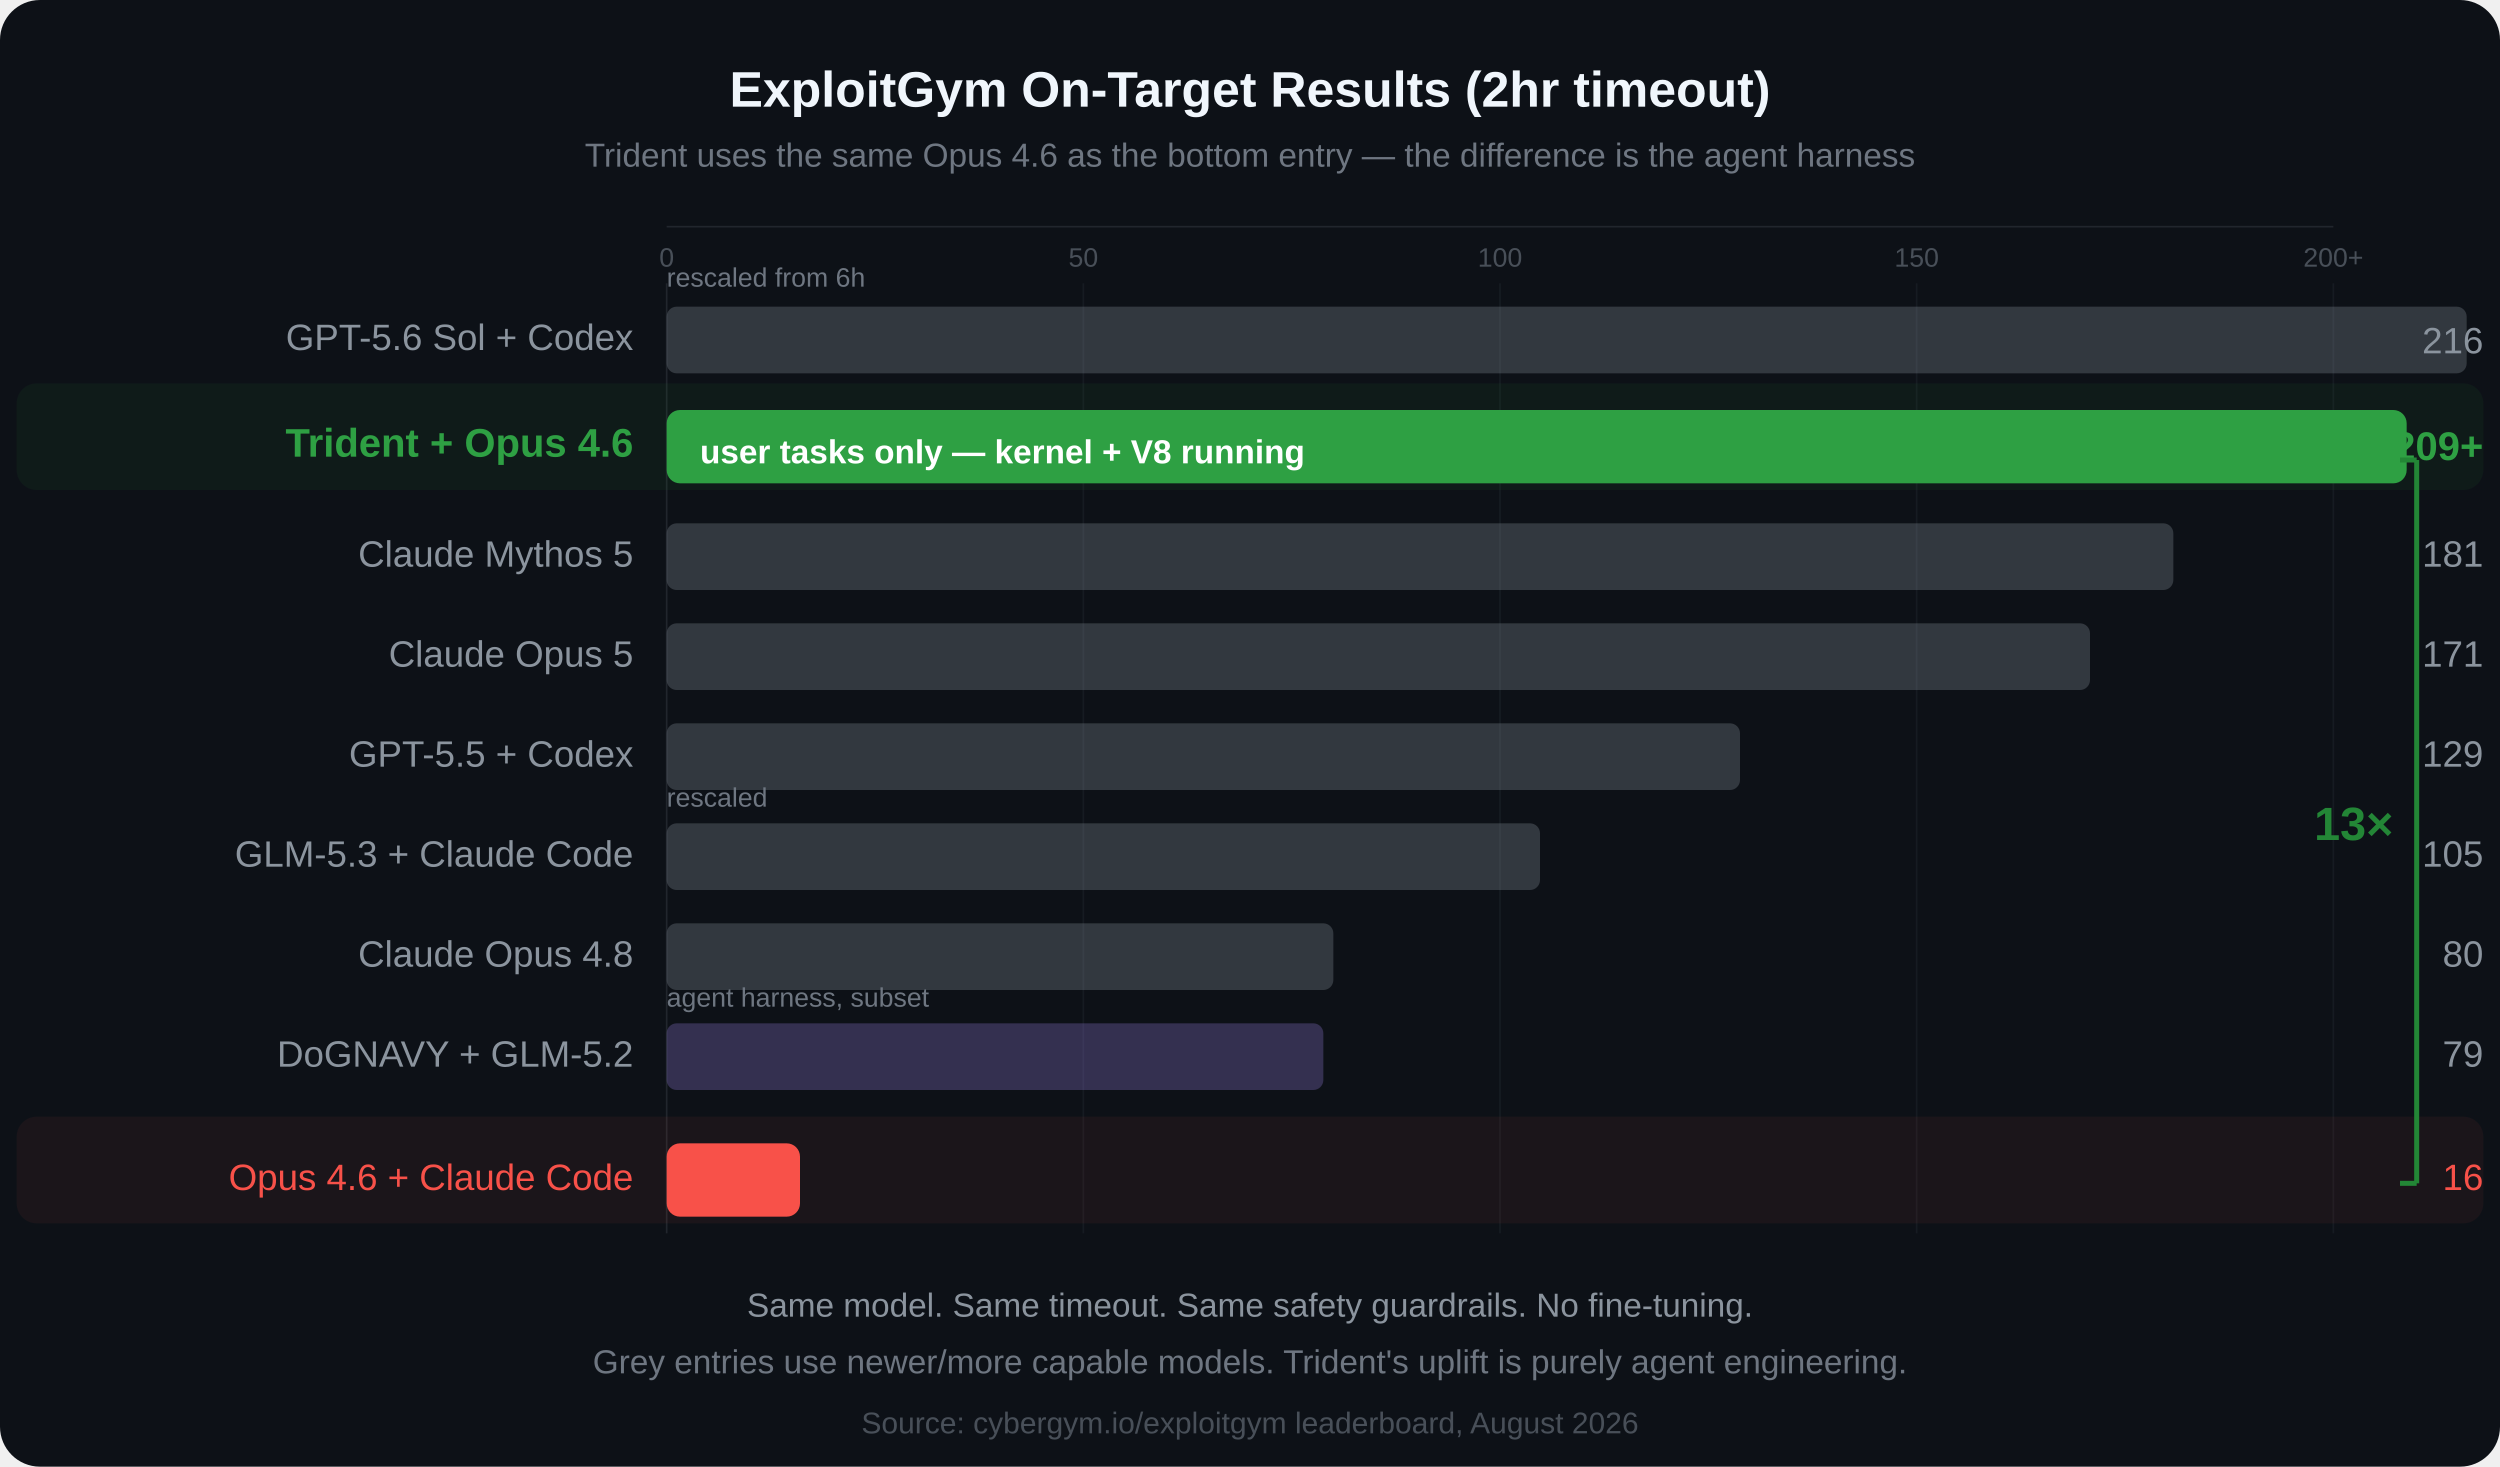
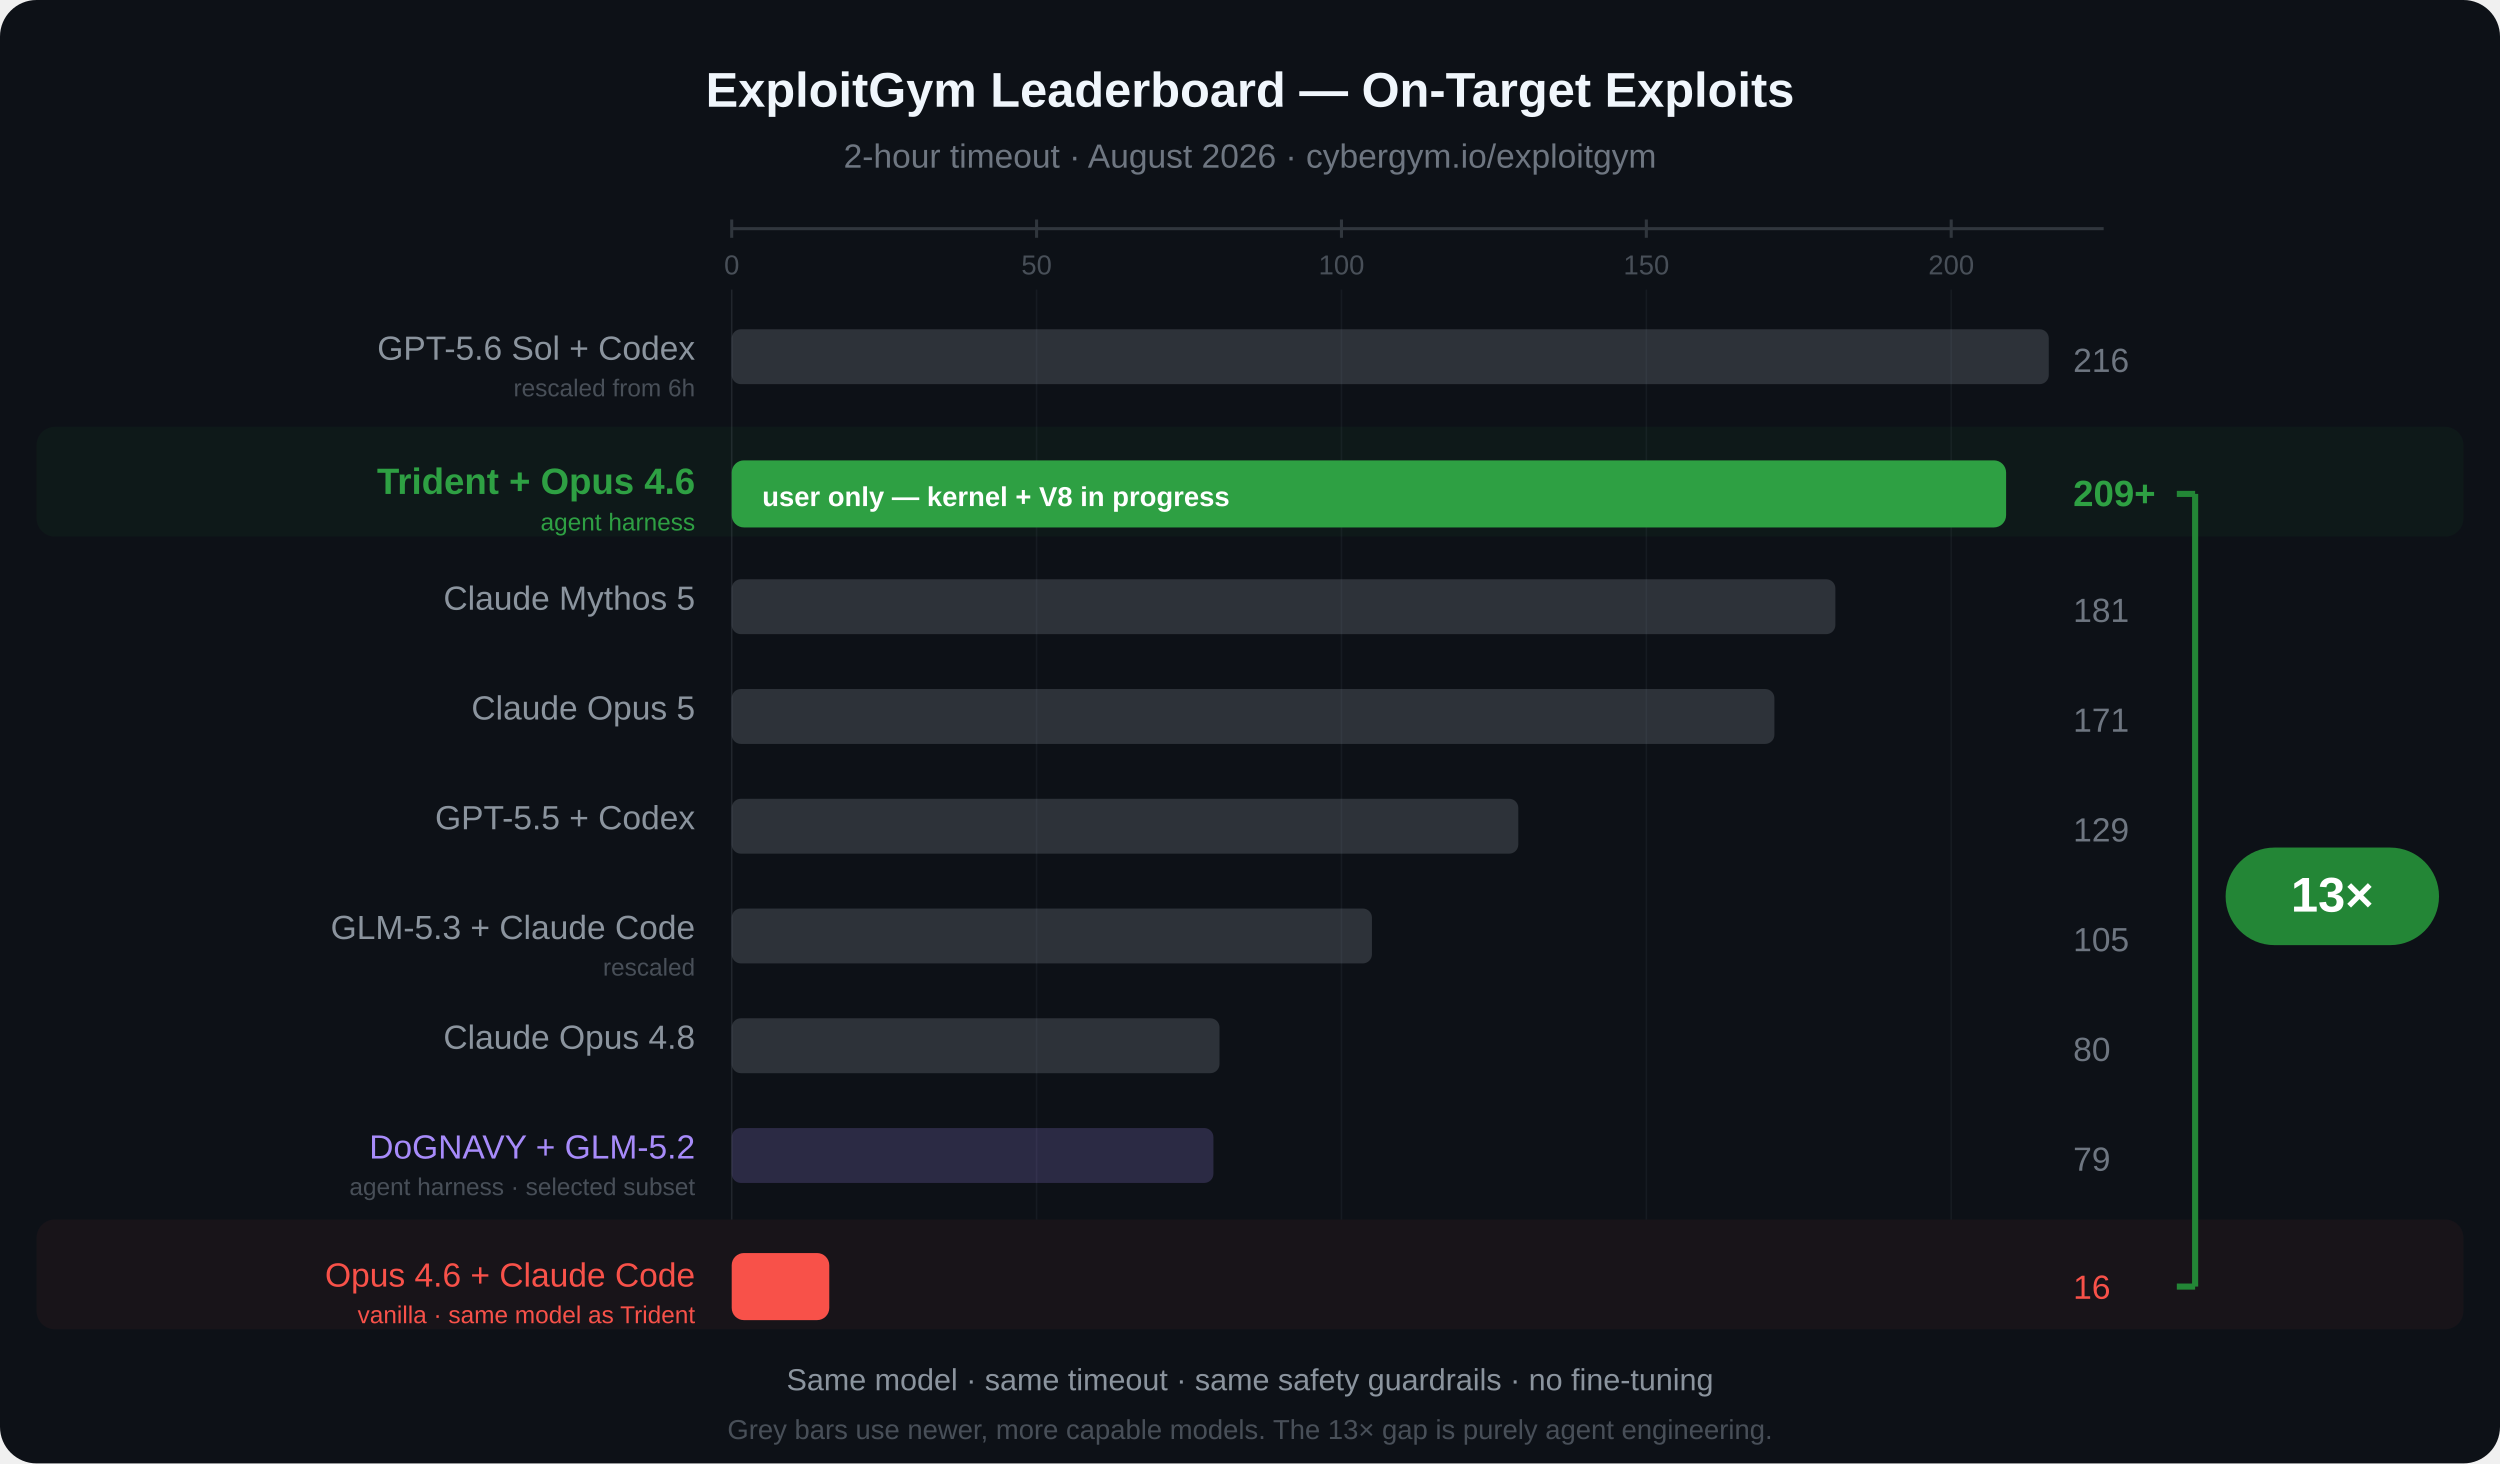
- <svg xmlns="http://www.w3.org/2000/svg" viewBox="0 0 750 440" font-family="Segoe UI, Arial, sans-serif">
-   <rect width="750" height="440" fill="#0d1117" rx="12" />
-   <text x="375" y="32" text-anchor="middle" fill="#f0f6fc" font-size="15" font-weight="bold">ExploitGym On-Target Results (2hr timeout)</text>
-   <text x="375" y="50" text-anchor="middle" fill="#6e7681" font-size="10">Trident uses the same Opus 4.6 as the bottom entry — the difference is the agent harness</text>
-   <line x1="200" y1="68" x2="700" y2="68" stroke="#21262d" stroke-width="0.5" />
-   <text x="200" y="80" text-anchor="middle" fill="#484f58" font-size="8">0</text>
-   <text x="325" y="80" text-anchor="middle" fill="#484f58" font-size="8">50</text>
-   <text x="450" y="80" text-anchor="middle" fill="#484f58" font-size="8">100</text>
-   <text x="575" y="80" text-anchor="middle" fill="#484f58" font-size="8">150</text>
-   <text x="700" y="80" text-anchor="middle" fill="#484f58" font-size="8">200+</text>
-   <line x1="200" y1="85" x2="200" y2="370" stroke="#21262d" stroke-width="0.5" />
-   <line x1="325" y1="85" x2="325" y2="370" stroke="#161b22" stroke-width="0.5" />
-   <line x1="450" y1="85" x2="450" y2="370" stroke="#161b22" stroke-width="0.5" />
-   <line x1="575" y1="85" x2="575" y2="370" stroke="#161b22" stroke-width="0.5" />
-   <line x1="700" y1="85" x2="700" y2="370" stroke="#161b22" stroke-width="0.5" />
-   <text x="190" y="105" text-anchor="end" fill="#8b949e" font-size="11">GPT-5.6 Sol + Codex</text>
-   <rect x="200" y="92" width="540" height="20" rx="3" fill="#8b949e" opacity="0.3" />
-   <text x="200" y="86" fill="#6e7681" font-size="8">rescaled from 6h</text>
-   <text x="745" y="106" text-anchor="end" fill="#8b949e" font-size="11">216</text>
-   <rect x="5" y="115" width="740" height="32" rx="6" fill="#238636" opacity="0.08" />
-   <text x="190" y="137" text-anchor="end" fill="#2ea043" font-size="12" font-weight="bold">Trident + Opus 4.6</text>
-   <rect x="200" y="123" width="522" height="22" rx="4" fill="#2ea043" />
-   <text x="210" y="139" fill="#fff" font-size="10" font-weight="bold">user tasks only — kernel + V8 running</text>
-   <text x="745" y="138" text-anchor="end" fill="#2ea043" font-size="12" font-weight="bold">209+</text>
-   <text x="190" y="170" text-anchor="end" fill="#8b949e" font-size="11">Claude Mythos 5</text>
-   <rect x="200" y="157" width="452" height="20" rx="3" fill="#8b949e" opacity="0.3" />
-   <text x="745" y="170" text-anchor="end" fill="#8b949e" font-size="11">181</text>
-   <text x="190" y="200" text-anchor="end" fill="#8b949e" font-size="11">Claude Opus 5</text>
-   <rect x="200" y="187" width="427" height="20" rx="3" fill="#8b949e" opacity="0.3" />
-   <text x="745" y="200" text-anchor="end" fill="#8b949e" font-size="11">171</text>
-   <text x="190" y="230" text-anchor="end" fill="#8b949e" font-size="11">GPT-5.5 + Codex</text>
-   <rect x="200" y="217" width="322" height="20" rx="3" fill="#8b949e" opacity="0.3" />
-   <text x="745" y="230" text-anchor="end" fill="#8b949e" font-size="11">129</text>
-   <text x="190" y="260" text-anchor="end" fill="#8b949e" font-size="11">GLM-5.3 + Claude Code</text>
-   <rect x="200" y="247" width="262" height="20" rx="3" fill="#8b949e" opacity="0.3" />
-   <text x="200" y="242" fill="#6e7681" font-size="8">rescaled</text>
-   <text x="745" y="260" text-anchor="end" fill="#8b949e" font-size="11">105</text>
-   <text x="190" y="290" text-anchor="end" fill="#8b949e" font-size="11">Claude Opus 4.8</text>
-   <rect x="200" y="277" width="200" height="20" rx="3" fill="#8b949e" opacity="0.3" />
-   <text x="745" y="290" text-anchor="end" fill="#8b949e" font-size="11">80</text>
-   <text x="190" y="320" text-anchor="end" fill="#8b949e" font-size="11">DoGNAVY + GLM-5.2</text>
-   <rect x="200" y="307" width="197" height="20" rx="3" fill="#a78bfa" opacity="0.25" />
-   <text x="200" y="302" fill="#6e7681" font-size="8">agent harness, subset</text>
-   <text x="745" y="320" text-anchor="end" fill="#8b949e" font-size="11">79</text>
-   <rect x="5" y="335" width="740" height="32" rx="6" fill="#f85149" opacity="0.06" />
-   <text x="190" y="357" text-anchor="end" fill="#f85149" font-size="11">Opus 4.6 + Claude Code</text>
-   <rect x="200" y="343" width="40" height="22" rx="4" fill="#f85149" />
-   <text x="745" y="357" text-anchor="end" fill="#f85149" font-size="11">16</text>
-   <line x1="725" y1="138" x2="725" y2="355" stroke="#238636" stroke-width="1.5" />
-   <line x1="720" y1="138" x2="725" y2="138" stroke="#238636" stroke-width="1.5" />
-   <line x1="720" y1="355" x2="725" y2="355" stroke="#238636" stroke-width="1.5" />
-   <text x="718" y="252" text-anchor="end" fill="#238636" font-size="14" font-weight="bold">13×</text>
-   <text x="375" y="395" text-anchor="middle" fill="#8b949e" font-size="10">Same model. Same timeout. Same safety guardrails. No fine-tuning.</text>
-   <text x="375" y="412" text-anchor="middle" fill="#6e7681" font-size="10">Grey entries use newer/more capable models. Trident's uplift is purely agent engineering.</text>
-   <text x="375" y="430" text-anchor="middle" fill="#484f58" font-size="9">Source: cybergym.io/exploitgym leaderboard, August 2026</text>
+ <svg xmlns="http://www.w3.org/2000/svg" viewBox="0 0 820 480" font-family="Segoe UI, Arial, sans-serif">
+   <rect width="820" height="480" fill="#0d1117" rx="12" />
+   <text x="410" y="35" text-anchor="middle" fill="#f0f6fc" font-size="16" font-weight="bold">ExploitGym Leaderboard — On-Target Exploits</text>
+   <text x="410" y="55" text-anchor="middle" fill="#6e7681" font-size="11">2-hour timeout · August 2026 · cybergym.io/exploitgym</text>
+   <line x1="240" y1="75" x2="690" y2="75" stroke="#30363d" stroke-width="1" />
+   <line x1="240" y1="72" x2="240" y2="78" stroke="#30363d" stroke-width="1" />
+   <line x1="340" y1="72" x2="340" y2="78" stroke="#30363d" stroke-width="1" />
+   <line x1="440" y1="72" x2="440" y2="78" stroke="#30363d" stroke-width="1" />
+   <line x1="540" y1="72" x2="540" y2="78" stroke="#30363d" stroke-width="1" />
+   <line x1="640" y1="72" x2="640" y2="78" stroke="#30363d" stroke-width="1" />
+   <text x="240" y="90" text-anchor="middle" fill="#484f58" font-size="9">0</text>
+   <text x="340" y="90" text-anchor="middle" fill="#484f58" font-size="9">50</text>
+   <text x="440" y="90" text-anchor="middle" fill="#484f58" font-size="9">100</text>
+   <text x="540" y="90" text-anchor="middle" fill="#484f58" font-size="9">150</text>
+   <text x="640" y="90" text-anchor="middle" fill="#484f58" font-size="9">200</text>
+   <line x1="240" y1="95" x2="240" y2="400" stroke="#21262d" stroke-width="0.5" />
+   <line x1="340" y1="95" x2="340" y2="400" stroke="#161b22" stroke-width="0.5" />
+   <line x1="440" y1="95" x2="440" y2="400" stroke="#161b22" stroke-width="0.5" />
+   <line x1="540" y1="95" x2="540" y2="400" stroke="#161b22" stroke-width="0.5" />
+   <line x1="640" y1="95" x2="640" y2="400" stroke="#161b22" stroke-width="0.5" />
+   <text x="228" y="118" text-anchor="end" fill="#8b949e" font-size="11">GPT-5.6 Sol + Codex</text>
+   <text x="228" y="130" text-anchor="end" fill="#484f58" font-size="8">rescaled from 6h</text>
+   <rect x="240" y="108" width="432" height="18" rx="3" fill="#8b949e" opacity="0.25" />
+   <text x="680" y="122" fill="#6e7681" font-size="11">216</text>
+   <rect x="12" y="140" width="796" height="36" rx="6" fill="#238636" opacity="0.07" />
+   <text x="228" y="162" text-anchor="end" fill="#2ea043" font-size="12" font-weight="bold">Trident + Opus 4.6</text>
+   <text x="228" y="174" text-anchor="end" fill="#2ea043" font-size="8">agent harness</text>
+   <rect x="240" y="151" width="418" height="22" rx="4" fill="#2ea043" />
+   <text x="250" y="166" fill="#fff" font-size="9" font-weight="bold">user only — kernel + V8 in progress</text>
+   <text x="680" y="166" fill="#2ea043" font-size="12" font-weight="bold">209+</text>
+   <text x="228" y="200" text-anchor="end" fill="#8b949e" font-size="11">Claude Mythos 5</text>
+   <rect x="240" y="190" width="362" height="18" rx="3" fill="#8b949e" opacity="0.25" />
+   <text x="680" y="204" fill="#6e7681" font-size="11">181</text>
+   <text x="228" y="236" text-anchor="end" fill="#8b949e" font-size="11">Claude Opus 5</text>
+   <rect x="240" y="226" width="342" height="18" rx="3" fill="#8b949e" opacity="0.25" />
+   <text x="680" y="240" fill="#6e7681" font-size="11">171</text>
+   <text x="228" y="272" text-anchor="end" fill="#8b949e" font-size="11">GPT-5.5 + Codex</text>
+   <rect x="240" y="262" width="258" height="18" rx="3" fill="#8b949e" opacity="0.25" />
+   <text x="680" y="276" fill="#6e7681" font-size="11">129</text>
+   <text x="228" y="308" text-anchor="end" fill="#8b949e" font-size="11">GLM-5.3 + Claude Code</text>
+   <text x="228" y="320" text-anchor="end" fill="#484f58" font-size="8">rescaled</text>
+   <rect x="240" y="298" width="210" height="18" rx="3" fill="#8b949e" opacity="0.25" />
+   <text x="680" y="312" fill="#6e7681" font-size="11">105</text>
+   <text x="228" y="344" text-anchor="end" fill="#8b949e" font-size="11">Claude Opus 4.8</text>
+   <rect x="240" y="334" width="160" height="18" rx="3" fill="#8b949e" opacity="0.25" />
+   <text x="680" y="348" fill="#6e7681" font-size="11">80</text>
+   <text x="228" y="380" text-anchor="end" fill="#a78bfa" font-size="11">DoGNAVY + GLM-5.2</text>
+   <text x="228" y="392" text-anchor="end" fill="#484f58" font-size="8">agent harness · selected subset</text>
+   <rect x="240" y="370" width="158" height="18" rx="3" fill="#a78bfa" opacity="0.2" />
+   <text x="680" y="384" fill="#6e7681" font-size="11">79</text>
+   <rect x="12" y="400" width="796" height="36" rx="6" fill="#f85149" opacity="0.05" />
+   <text x="228" y="422" text-anchor="end" fill="#f85149" font-size="11">Opus 4.6 + Claude Code</text>
+   <text x="228" y="434" text-anchor="end" fill="#f85149" font-size="8">vanilla · same model as Trident</text>
+   <rect x="240" y="411" width="32" height="22" rx="4" fill="#f85149" />
+   <text x="680" y="426" fill="#f85149" font-size="11">16</text>
+   <line x1="720" y1="162" x2="720" y2="422" stroke="#238636" stroke-width="2" />
+   <line x1="714" y1="162" x2="720" y2="162" stroke="#238636" stroke-width="2" />
+   <line x1="714" y1="422" x2="720" y2="422" stroke="#238636" stroke-width="2" />
+   <rect x="730" y="278" width="70" height="32" rx="16" fill="#238636" />
+   <text x="765" y="299" text-anchor="middle" fill="#fff" font-size="16" font-weight="bold">13×</text>
+   <text x="410" y="456" text-anchor="middle" fill="#8b949e" font-size="10">Same model · same timeout · same safety guardrails · no fine-tuning</text>
+   <text x="410" y="472" text-anchor="middle" fill="#484f58" font-size="9">Grey bars use newer, more capable models. The 13× gap is purely agent engineering.</text>
</svg>
